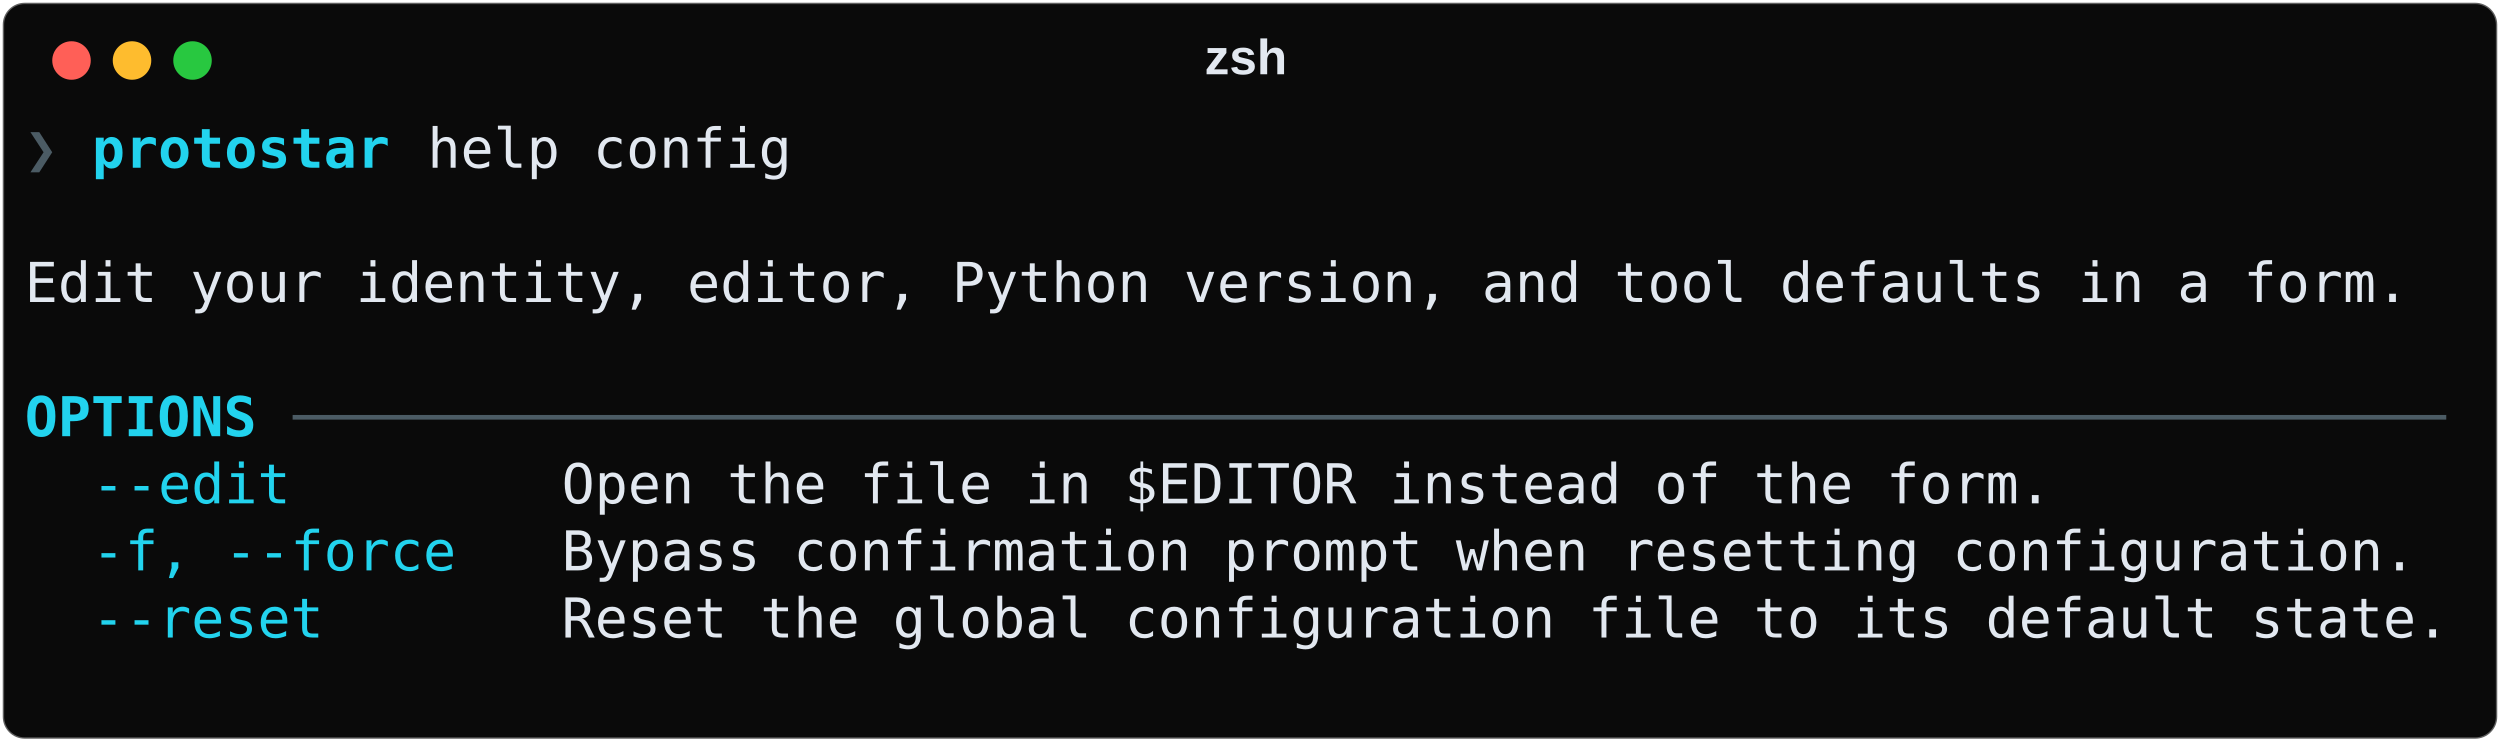
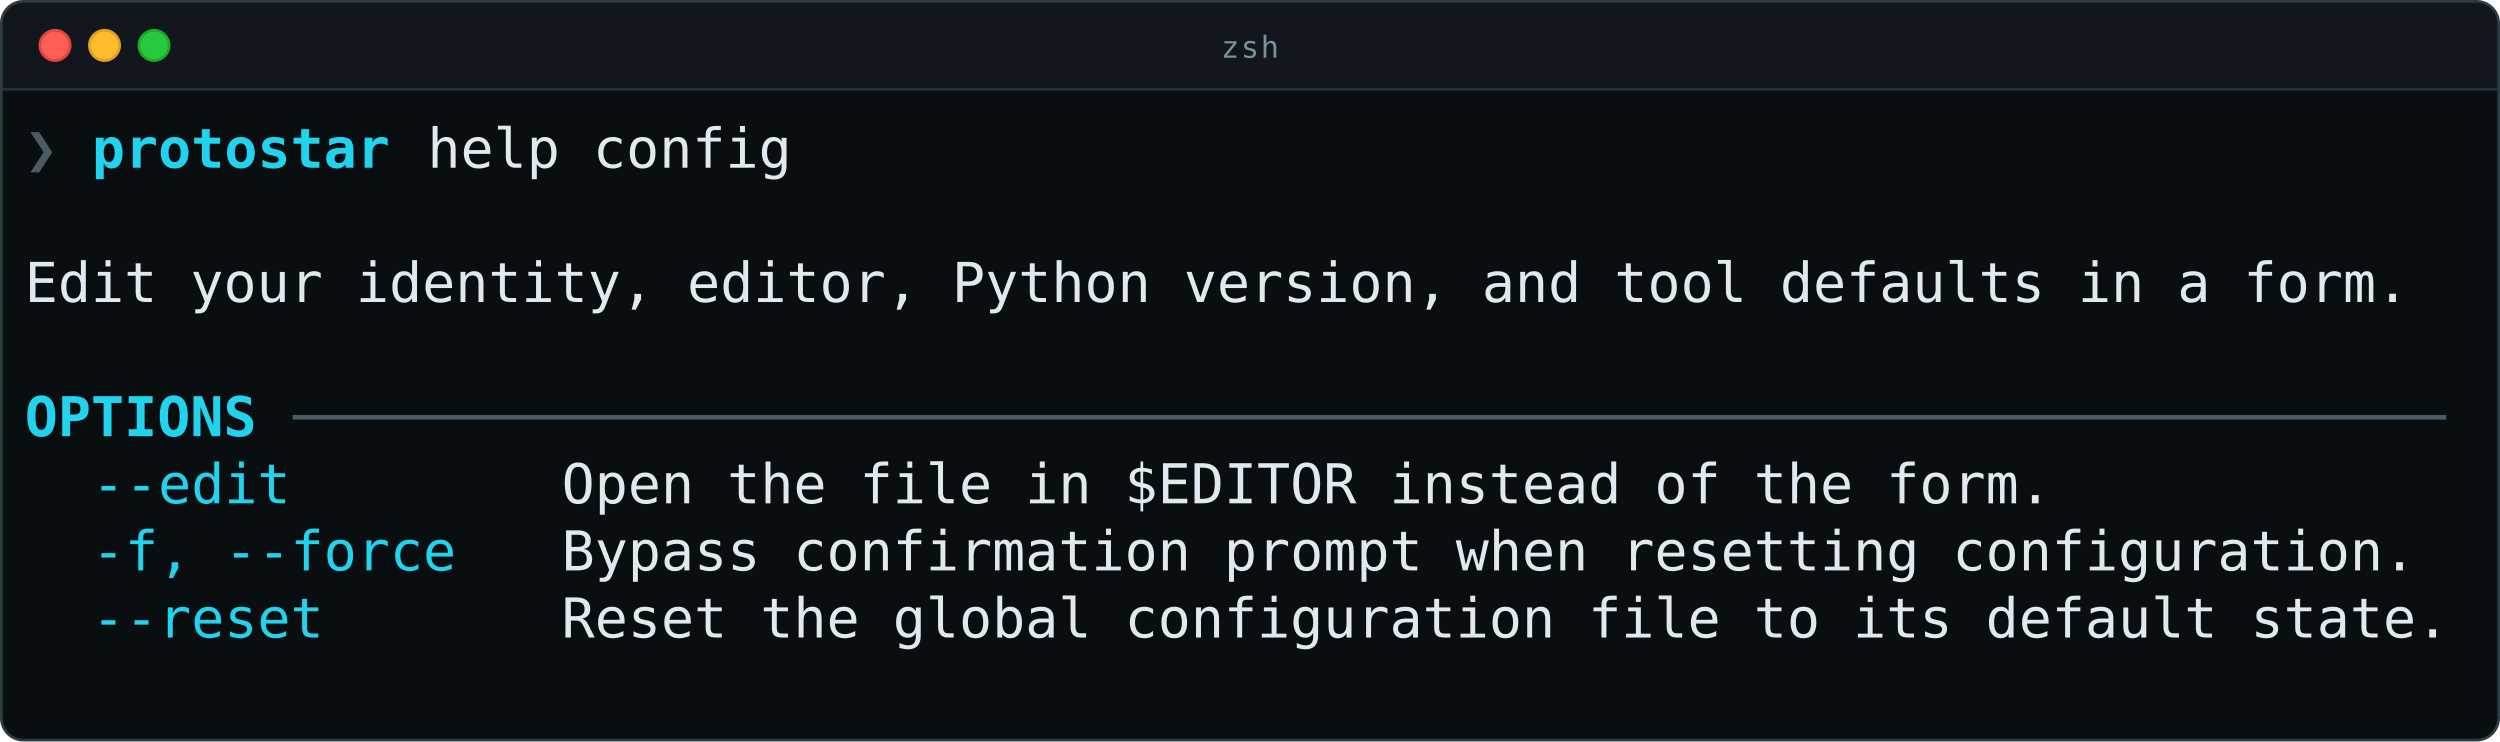
<svg xmlns="http://www.w3.org/2000/svg" class="rich-terminal" viewBox="0 0 909 269.6">
  <style>

    @font-face {
        font-family: "Fira Code";
        src: local("FiraCode-Regular"),
                url("https://cdnjs.cloudflare.com/ajax/libs/firacode/6.2.0/woff2/FiraCode-Regular.woff2") format("woff2"),
                url("https://cdnjs.cloudflare.com/ajax/libs/firacode/6.2.0/woff/FiraCode-Regular.woff") format("woff");
        font-style: normal;
        font-weight: 400;
    }
    @font-face {
        font-family: "Fira Code";
        src: local("FiraCode-Bold"),
                url("https://cdnjs.cloudflare.com/ajax/libs/firacode/6.2.0/woff2/FiraCode-Bold.woff2") format("woff2"),
                url("https://cdnjs.cloudflare.com/ajax/libs/firacode/6.2.0/woff/FiraCode-Bold.woff") format("woff");
        font-style: bold;
        font-weight: 700;
    }

    .cli_config_help-matrix {
        font-family: Fira Code, monospace;
        font-size: 20px;
        line-height: 24.4px;
        font-variant-east-asian: full-width;
    }

    .cli_config_help-title {
        font-size: 18px;
        font-weight: bold;
        font-family: arial;
    }

    .cli_config_help-r1 { fill: #4b5b64 }
.cli_config_help-r2 { fill: #22d3ee;font-weight: bold }
.cli_config_help-r3 { fill: #e2e8f0 }
.cli_config_help-r4 { fill: #22d3ee }
    </style>
  <defs>
    <clipPath id="cli_config_help-clip-terminal">
      <rect x="0" y="0" width="889.6" height="218.6" />
    </clipPath>
    <clipPath id="cli_config_help-line-0">
      <rect x="0" y="1.5" width="890.6" height="24.65" />
    </clipPath>
    <clipPath id="cli_config_help-line-1">
      <rect x="0" y="25.9" width="890.6" height="24.65" />
    </clipPath>
    <clipPath id="cli_config_help-line-2">
      <rect x="0" y="50.3" width="890.6" height="24.65" />
    </clipPath>
    <clipPath id="cli_config_help-line-3">
      <rect x="0" y="74.7" width="890.6" height="24.65" />
    </clipPath>
    <clipPath id="cli_config_help-line-4">
      <rect x="0" y="99.1" width="890.6" height="24.65" />
    </clipPath>
    <clipPath id="cli_config_help-line-5">
      <rect x="0" y="123.5" width="890.6" height="24.65" />
    </clipPath>
    <clipPath id="cli_config_help-line-6">
      <rect x="0" y="147.9" width="890.6" height="24.65" />
    </clipPath>
    <clipPath id="cli_config_help-line-7">
      <rect x="0" y="172.3" width="890.6" height="24.65" />
    </clipPath>
  </defs>
-   <rect fill="#0a0a0a" stroke="rgba(255,255,255,0.35)" stroke-width="1" x="1" y="1" width="907" height="267.6" rx="8" />
-   <text class="cli_config_help-title" fill="#e2e8f0" text-anchor="middle" x="453" y="27">zsh</text>
-   <g transform="translate(26,22)">
-     <circle cx="0" cy="0" r="7" fill="#ff5f57" />
-     <circle cx="22" cy="0" r="7" fill="#febc2e" />
-     <circle cx="44" cy="0" r="7" fill="#28c840" />
-   </g>
+   <rect fill="#090e11" x="0.5" y="0.5" width="908" height="268.6" rx="8" />
+   <path fill="#11171c" d="M0.5 32V8.5a8 8 0 0 1 8 -8H900a8 8 0 0 1 8 8V32Z" />
+   <path stroke="#243138" d="M0.5 32.5H908" />
+   <circle cx="20" cy="16.5" r="5.5" fill="#ff5f56" stroke="#e0443e" />
+   <circle cx="38" cy="16.5" r="5.5" fill="#ffbd2e" stroke="#dea123" />
+   <circle cx="56" cy="16.5" r="5.5" fill="#27c93f" stroke="#1aab29" />
+   <text fill="#7a909c" x="454.5" y="21" text-anchor="middle" font-family="JetBrains Mono, Fira Code, monospace" font-size="11" letter-spacing="0.6">zsh</text>
+   <rect fill="none" stroke="#2d3c43" x="0.5" y="0.5" width="908" height="268.6" rx="8" />
  <g transform="translate(9, 41)" clip-path="url(#cli_config_help-clip-terminal)">
    <g class="cli_config_help-matrix">
      <text class="cli_config_help-r1" x="0" y="20" textLength="24.4" clip-path="url(#cli_config_help-line-0)">❯ </text>
      <text class="cli_config_help-r2" x="24.4" y="20" textLength="122" clip-path="url(#cli_config_help-line-0)">protostar </text>
      <text class="cli_config_help-r3" x="146.4" y="20" textLength="134.2" clip-path="url(#cli_config_help-line-0)">help config</text>
      <text class="cli_config_help-r3" x="890.6" y="20" textLength="12.2" clip-path="url(#cli_config_help-line-0)">
</text>
      <text class="cli_config_help-r3" x="890.6" y="44.4" textLength="12.2" clip-path="url(#cli_config_help-line-1)">
</text>
      <text class="cli_config_help-r3" x="0" y="68.8" textLength="878.4" clip-path="url(#cli_config_help-line-2)">Edit your identity, editor, Python version, and tool defaults in a form.</text>
      <text class="cli_config_help-r3" x="890.6" y="68.8" textLength="12.2" clip-path="url(#cli_config_help-line-2)">
</text>
      <text class="cli_config_help-r3" x="890.6" y="93.2" textLength="12.2" clip-path="url(#cli_config_help-line-3)">
</text>
      <text class="cli_config_help-r2" x="0" y="117.6" textLength="85.4" clip-path="url(#cli_config_help-line-4)">OPTIONS</text>
      <text class="cli_config_help-r1" x="97.6" y="117.6" textLength="793" clip-path="url(#cli_config_help-line-4)">─────────────────────────────────────────────────────────────────</text>
      <text class="cli_config_help-r3" x="890.6" y="117.6" textLength="12.2" clip-path="url(#cli_config_help-line-4)">
</text>
      <text class="cli_config_help-r4" x="24.4" y="142" textLength="134.2" clip-path="url(#cli_config_help-line-5)">--edit     </text>
      <text class="cli_config_help-r3" x="195.2" y="142" textLength="695.4" clip-path="url(#cli_config_help-line-5)">Open the file in $EDITOR instead of the form.            </text>
      <text class="cli_config_help-r3" x="890.6" y="142" textLength="12.2" clip-path="url(#cli_config_help-line-5)">
</text>
      <text class="cli_config_help-r4" x="24.4" y="166.4" textLength="134.2" clip-path="url(#cli_config_help-line-6)">-f, --force</text>
      <text class="cli_config_help-r3" x="195.2" y="166.4" textLength="695.4" clip-path="url(#cli_config_help-line-6)">Bypass confirmation prompt when resetting configuration. </text>
      <text class="cli_config_help-r3" x="890.6" y="166.4" textLength="12.2" clip-path="url(#cli_config_help-line-6)">
</text>
      <text class="cli_config_help-r4" x="24.4" y="190.8" textLength="134.2" clip-path="url(#cli_config_help-line-7)">--reset    </text>
      <text class="cli_config_help-r3" x="195.2" y="190.8" textLength="695.4" clip-path="url(#cli_config_help-line-7)">Reset the global configuration file to its default state.</text>
      <text class="cli_config_help-r3" x="890.6" y="190.8" textLength="12.2" clip-path="url(#cli_config_help-line-7)">
</text>
      <text class="cli_config_help-r3" x="890.6" y="215.2" textLength="12.2" clip-path="url(#cli_config_help-line-8)">
</text>
    </g>
  </g>
</svg>
